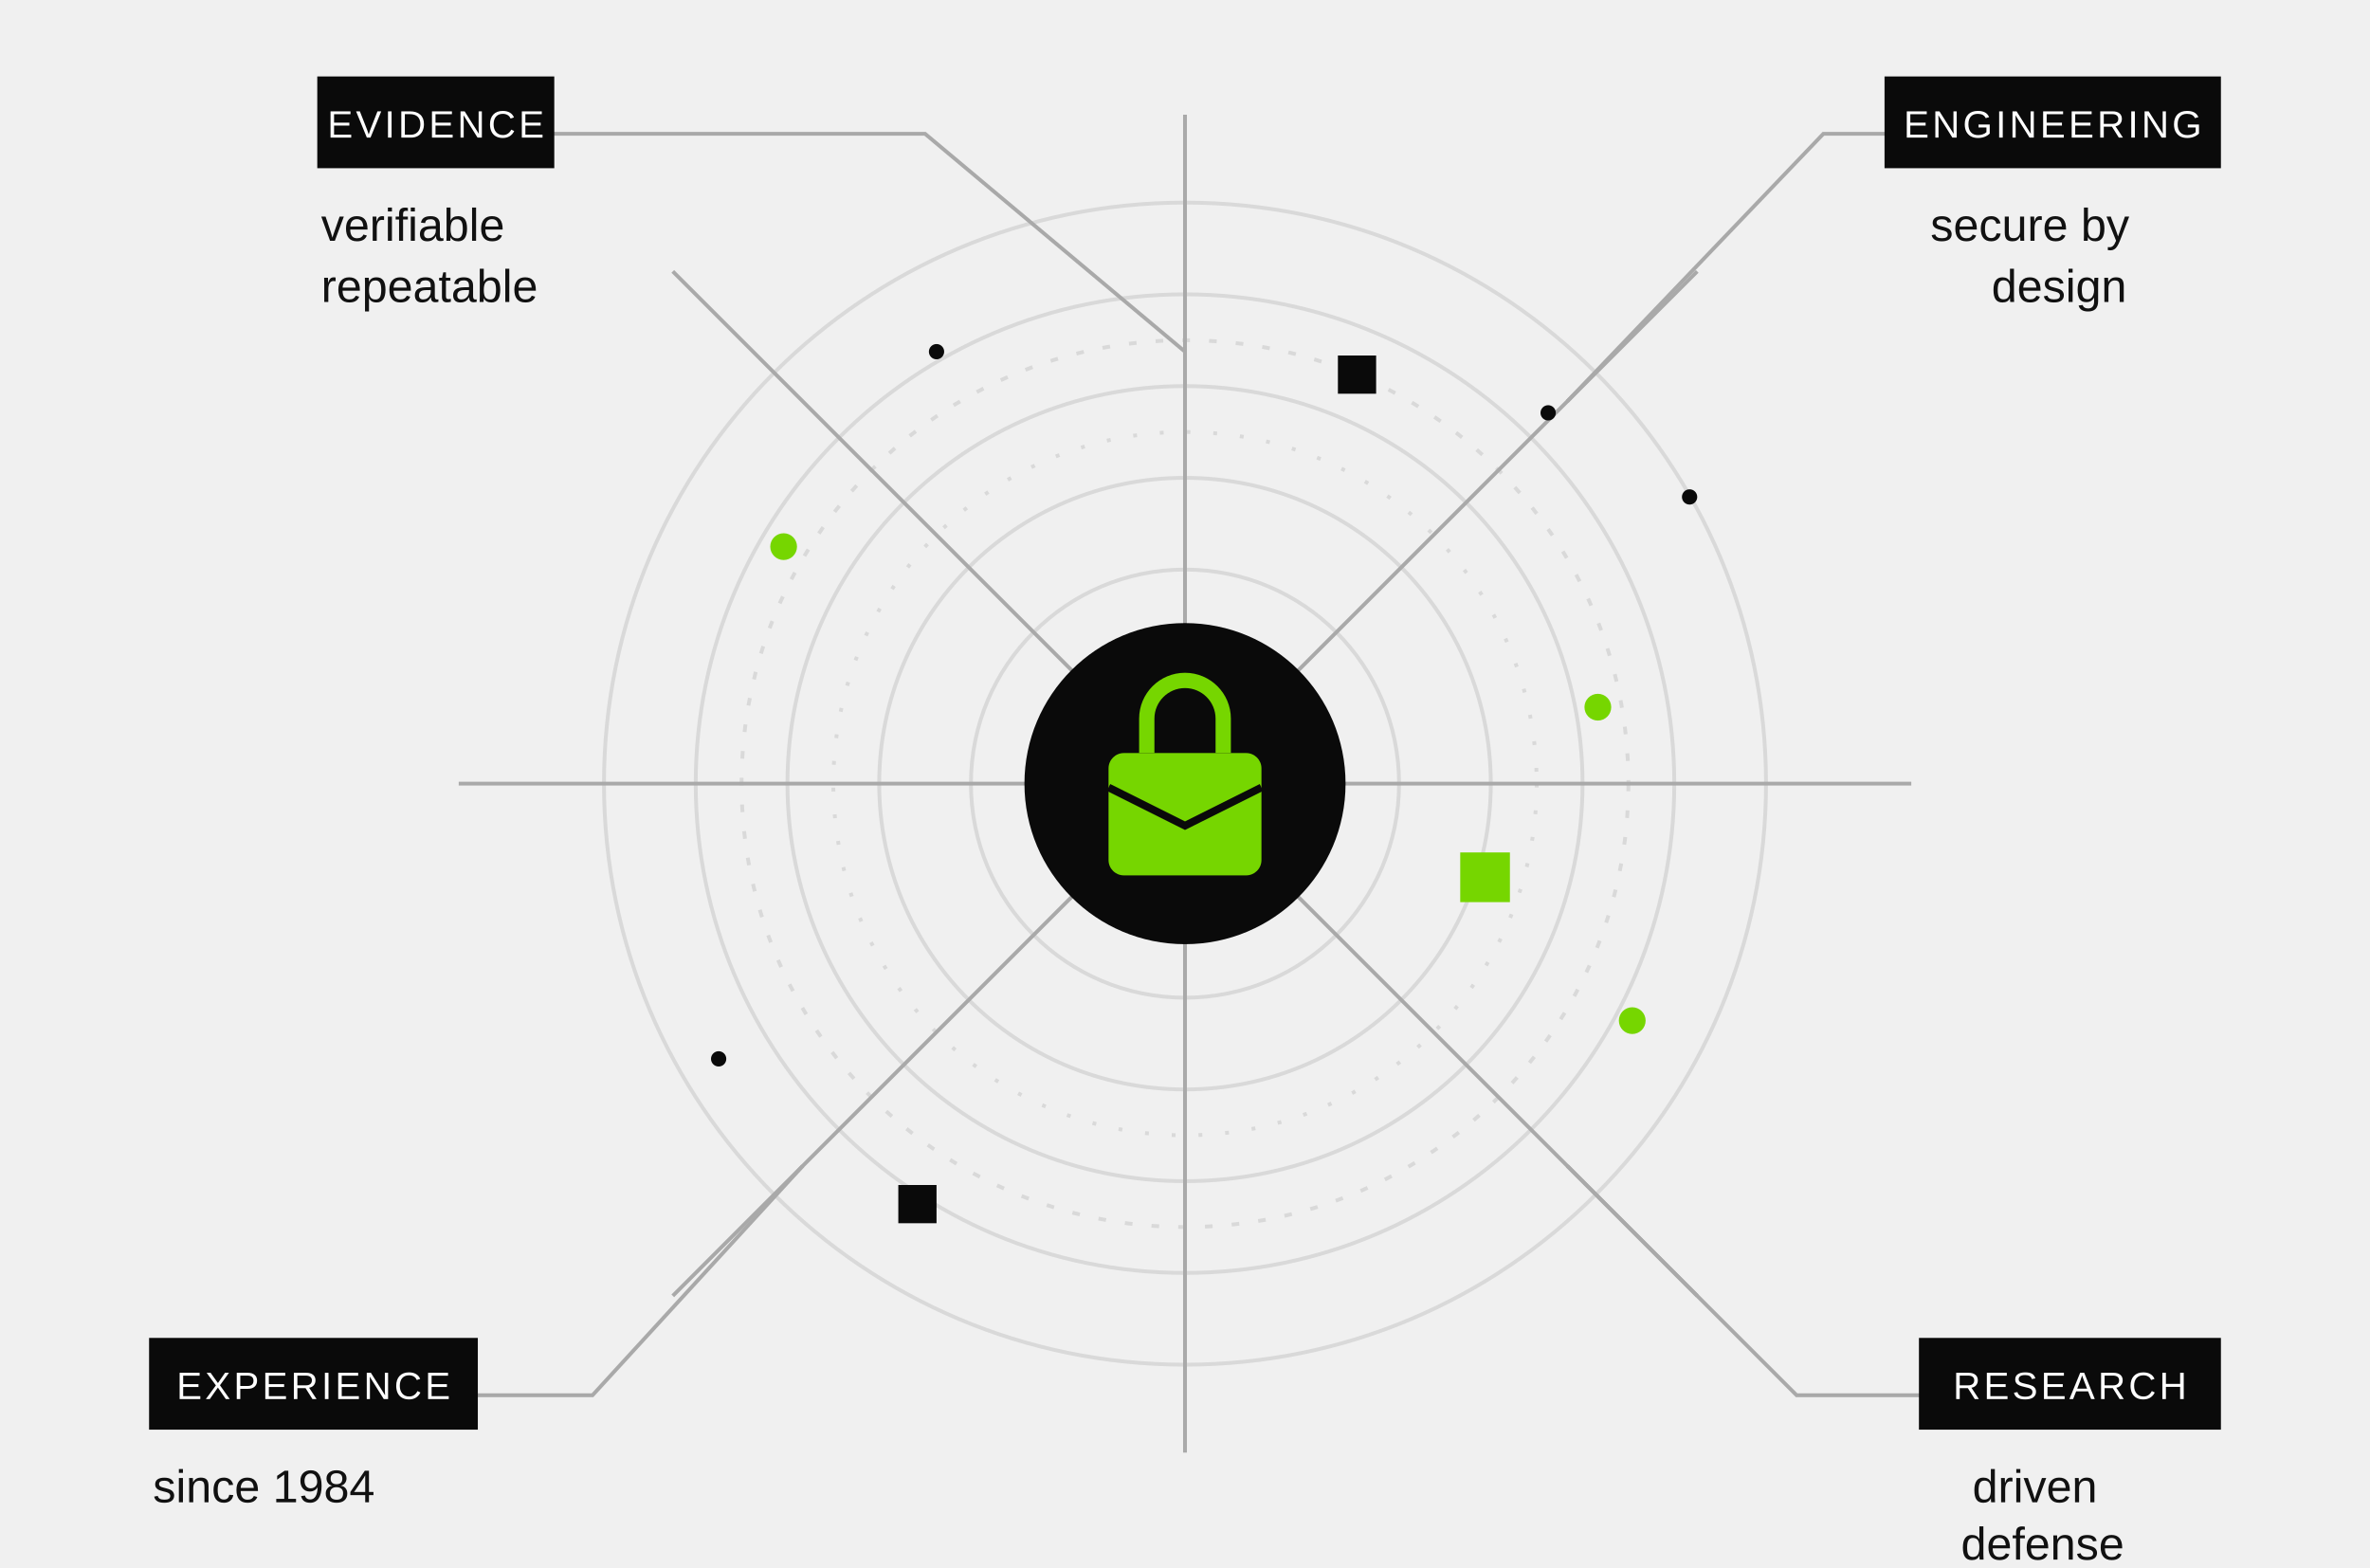
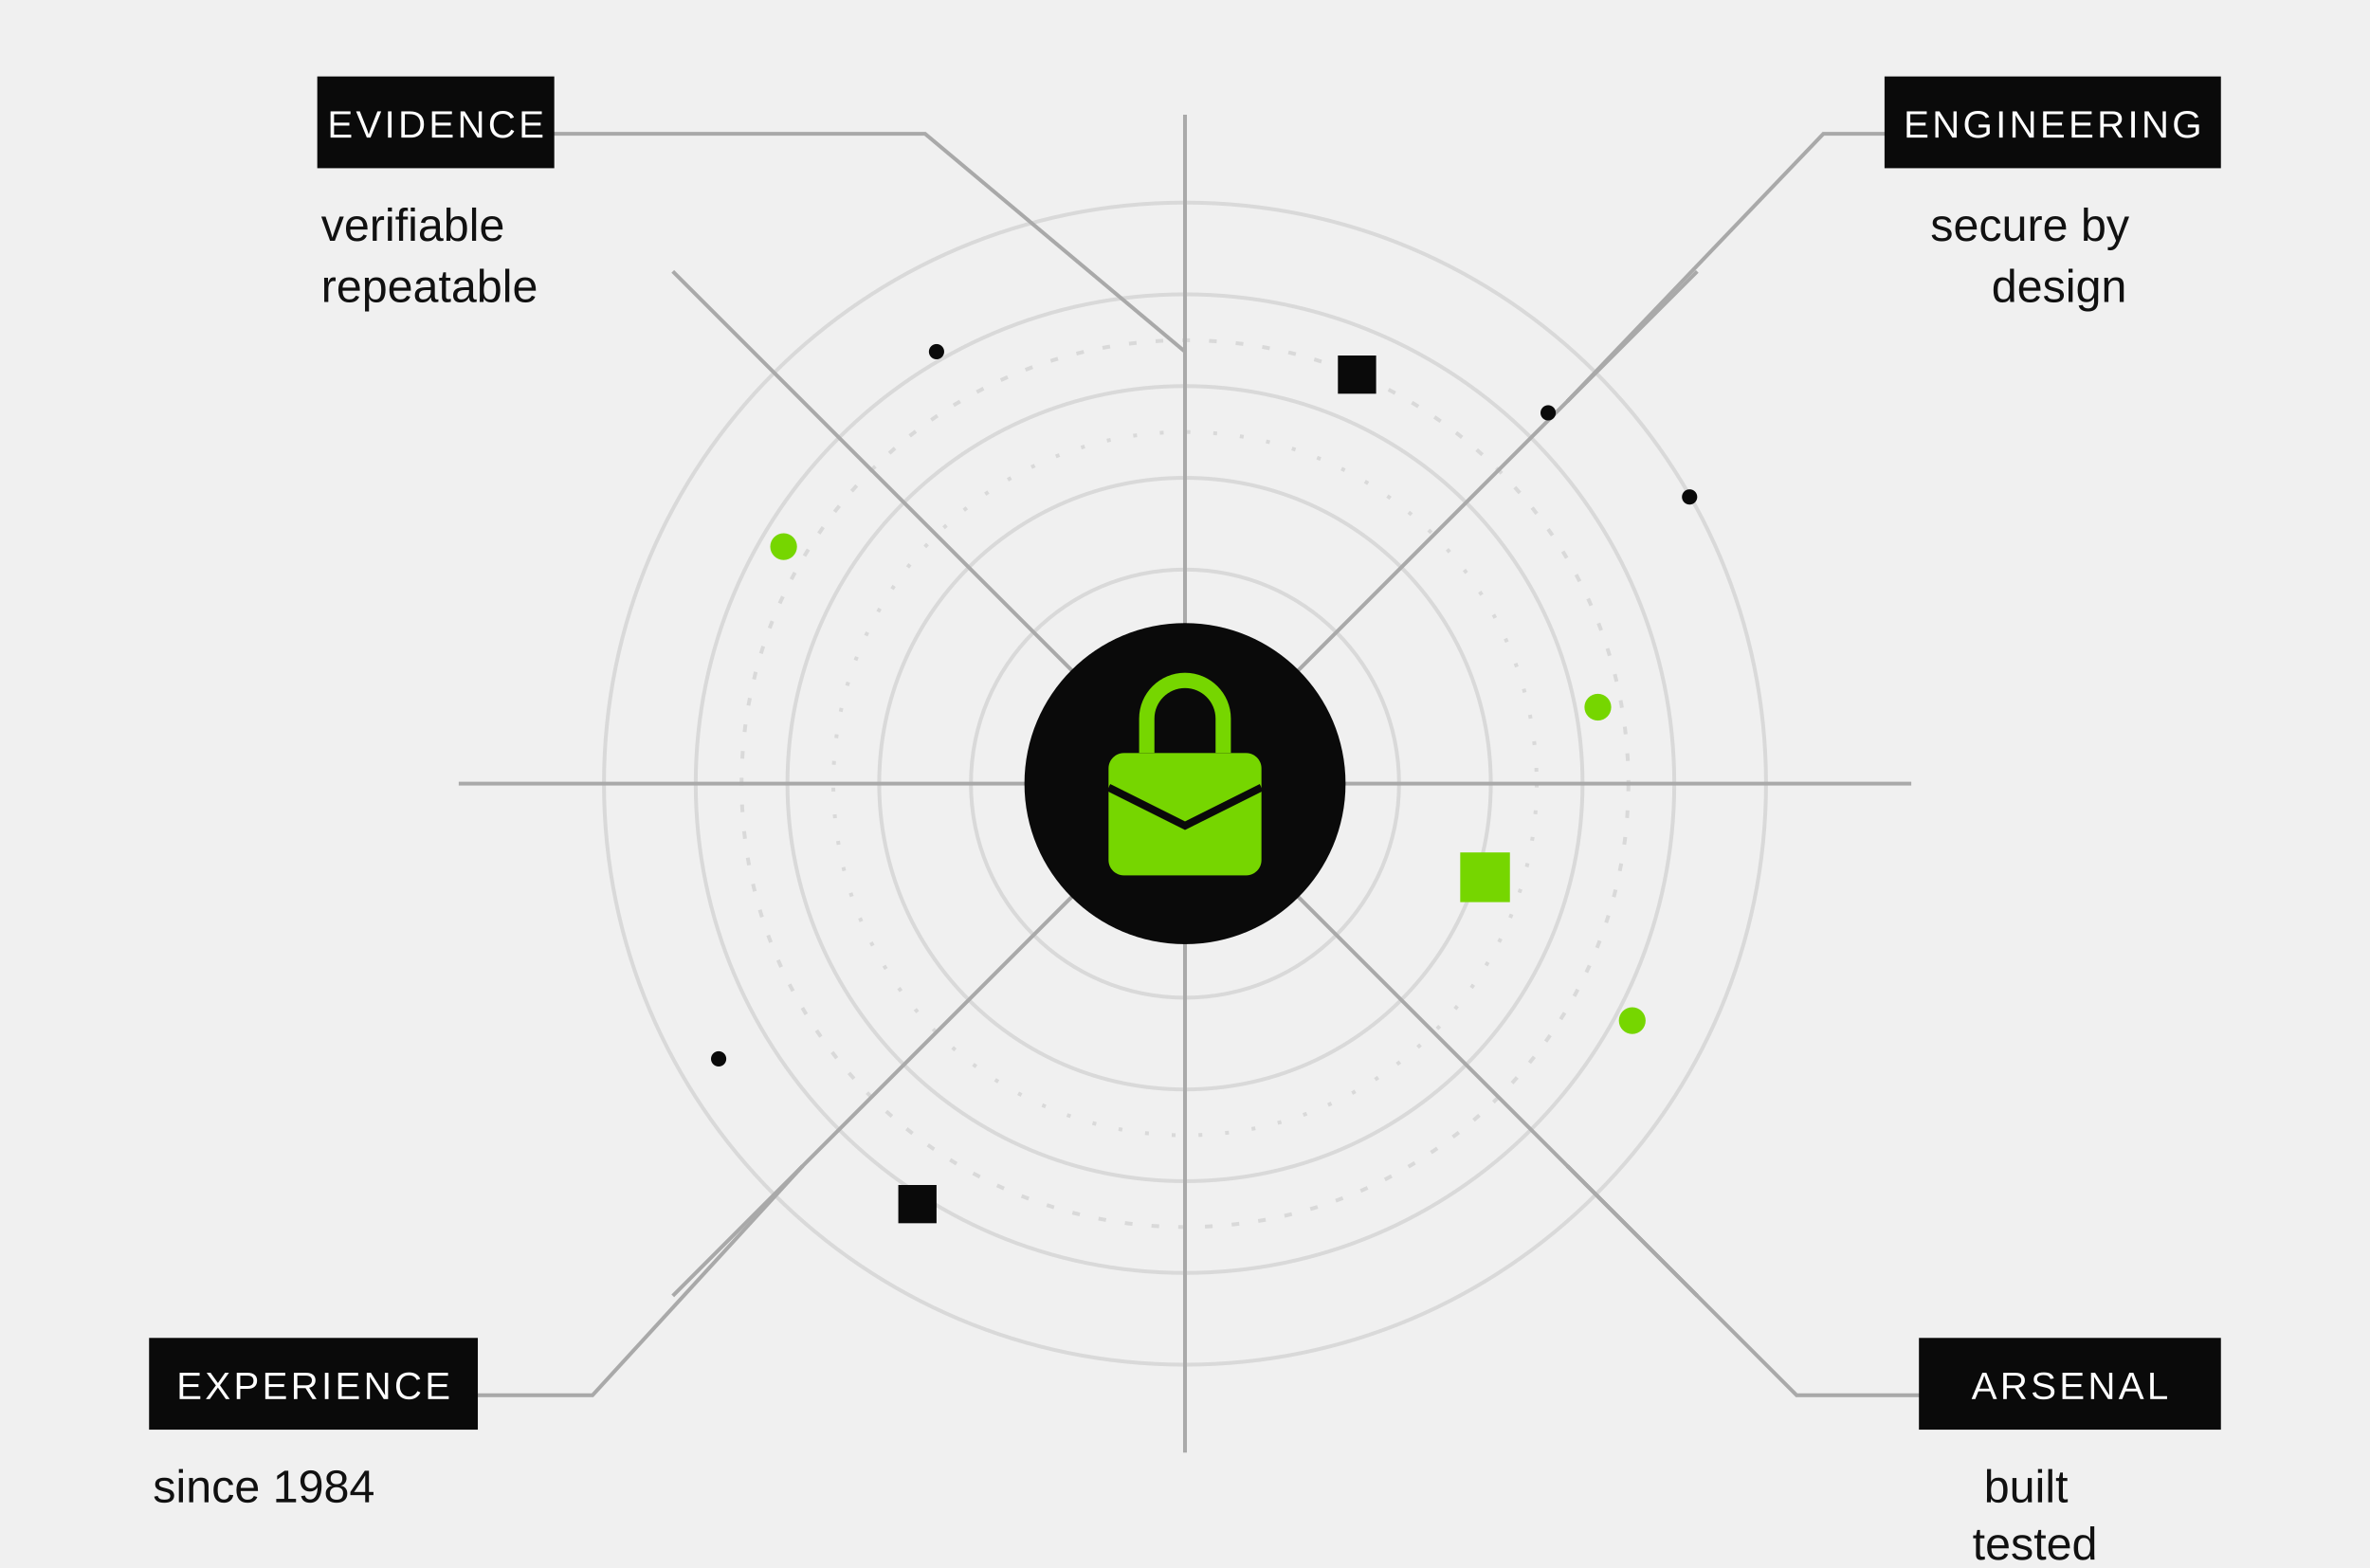
<svg xmlns="http://www.w3.org/2000/svg" viewBox="0 0 620 410" role="img" aria-labelledby="title desc">
  <defs>
    <style>
      .g{fill:none;stroke:#d9d9d9;stroke-width:1}.a{fill:none;stroke:#a9a9a9;stroke-width:1}.k{fill:#0a0a0a}.l{fill:#76d600}.t{font:700 10px Arial,sans-serif;letter-spacing:.08em}.s{font:12px Arial,sans-serif;fill:#111}.m{font:10px Arial,sans-serif;fill:#fff;letter-spacing:.08em}
    </style>
  </defs>
  <g transform="translate(310 205)">
    <circle class="g" r="152" />
    <circle class="g" r="128" />
    <circle class="g" r="104" />
    <circle class="g" r="80" />
    <circle class="g" r="56" />
    <circle class="g" r="116" stroke-dasharray="2 5" />
    <circle class="g" r="92" stroke-dasharray="1 6" />
    <path class="a" d="M-190 0H190M0-175V175M-134-134 134 134M134-134-134 134" />
    <circle class="k" r="42" />
    <path class="l" d="M-16-8h32a4 4 0 0 1 4 4v24a4 4 0 0 1-4 4h-32a4 4 0 0 1-4-4V-4a4 4 0 0 1 4-4Z" />
    <path d="M-10-8v-9a10 10 0 0 1 20 0v9" fill="none" stroke="#76d600" stroke-width="4" />
    <path d="M-20 1 0 11 20 1" fill="none" stroke="#0a0a0a" stroke-width="2" />
    <rect class="l" x="72" y="18" width="13" height="13" />
    <rect class="k" x="-75" y="105" width="10" height="10" />
    <rect class="k" x="40" y="-112" width="10" height="10" />
    <circle class="l" cx="-105" cy="-62" r="3.5" />
    <circle class="l" cx="108" cy="-20" r="3.5" />
    <circle class="l" cx="117" cy="62" r="3.5" />
    <circle class="k" cx="-65" cy="-113" r="2" />
    <circle class="k" cx="95" cy="-97" r="2" />
    <circle class="k" cx="132" cy="-75" r="2" />
    <circle class="k" cx="-122" cy="72" r="2" />
  </g>
  <path class="a" d="M310 92 242 35H122" />
  <path class="a" d="M410 105 477 35h93" />
  <path class="a" d="M210 305 155 365H42" />
  <path class="a" d="M410 305 470 365h105" />
  <rect class="k" x="83" y="20" width="62" height="24" />
  <text class="m" x="114" y="36" text-anchor="middle">EVIDENCE</text>
  <text class="s" x="84" y="63">verifiable</text>
  <text class="s" x="84" y="79">repeatable</text>
  <rect class="k" x="493" y="20" width="88" height="24" />
  <text class="m" x="537" y="36" text-anchor="middle">ENGINEERING</text>
  <text class="s" x="505" y="63">secure by</text>
  <text class="s" x="521" y="79">design</text>
  <rect class="k" x="39" y="350" width="86" height="24" />
  <text class="m" x="82" y="366" text-anchor="middle">EXPERIENCE</text>
  <text class="s" x="40" y="393">since 1984</text>
  <rect class="k" x="502" y="350" width="79" height="24" />
-   <text class="m" x="541.5" y="366" text-anchor="middle">RESEARCH</text>
-   <text class="s" x="516" y="393">driven</text>
-   <text class="s" x="513" y="408">defense</text>
+   <text class="m" x="541.5" y="366" text-anchor="middle">ARSENAL</text>
+   <text class="s" x="519" y="393">built</text>
+   <text class="s" x="516" y="408">tested</text>
</svg>
